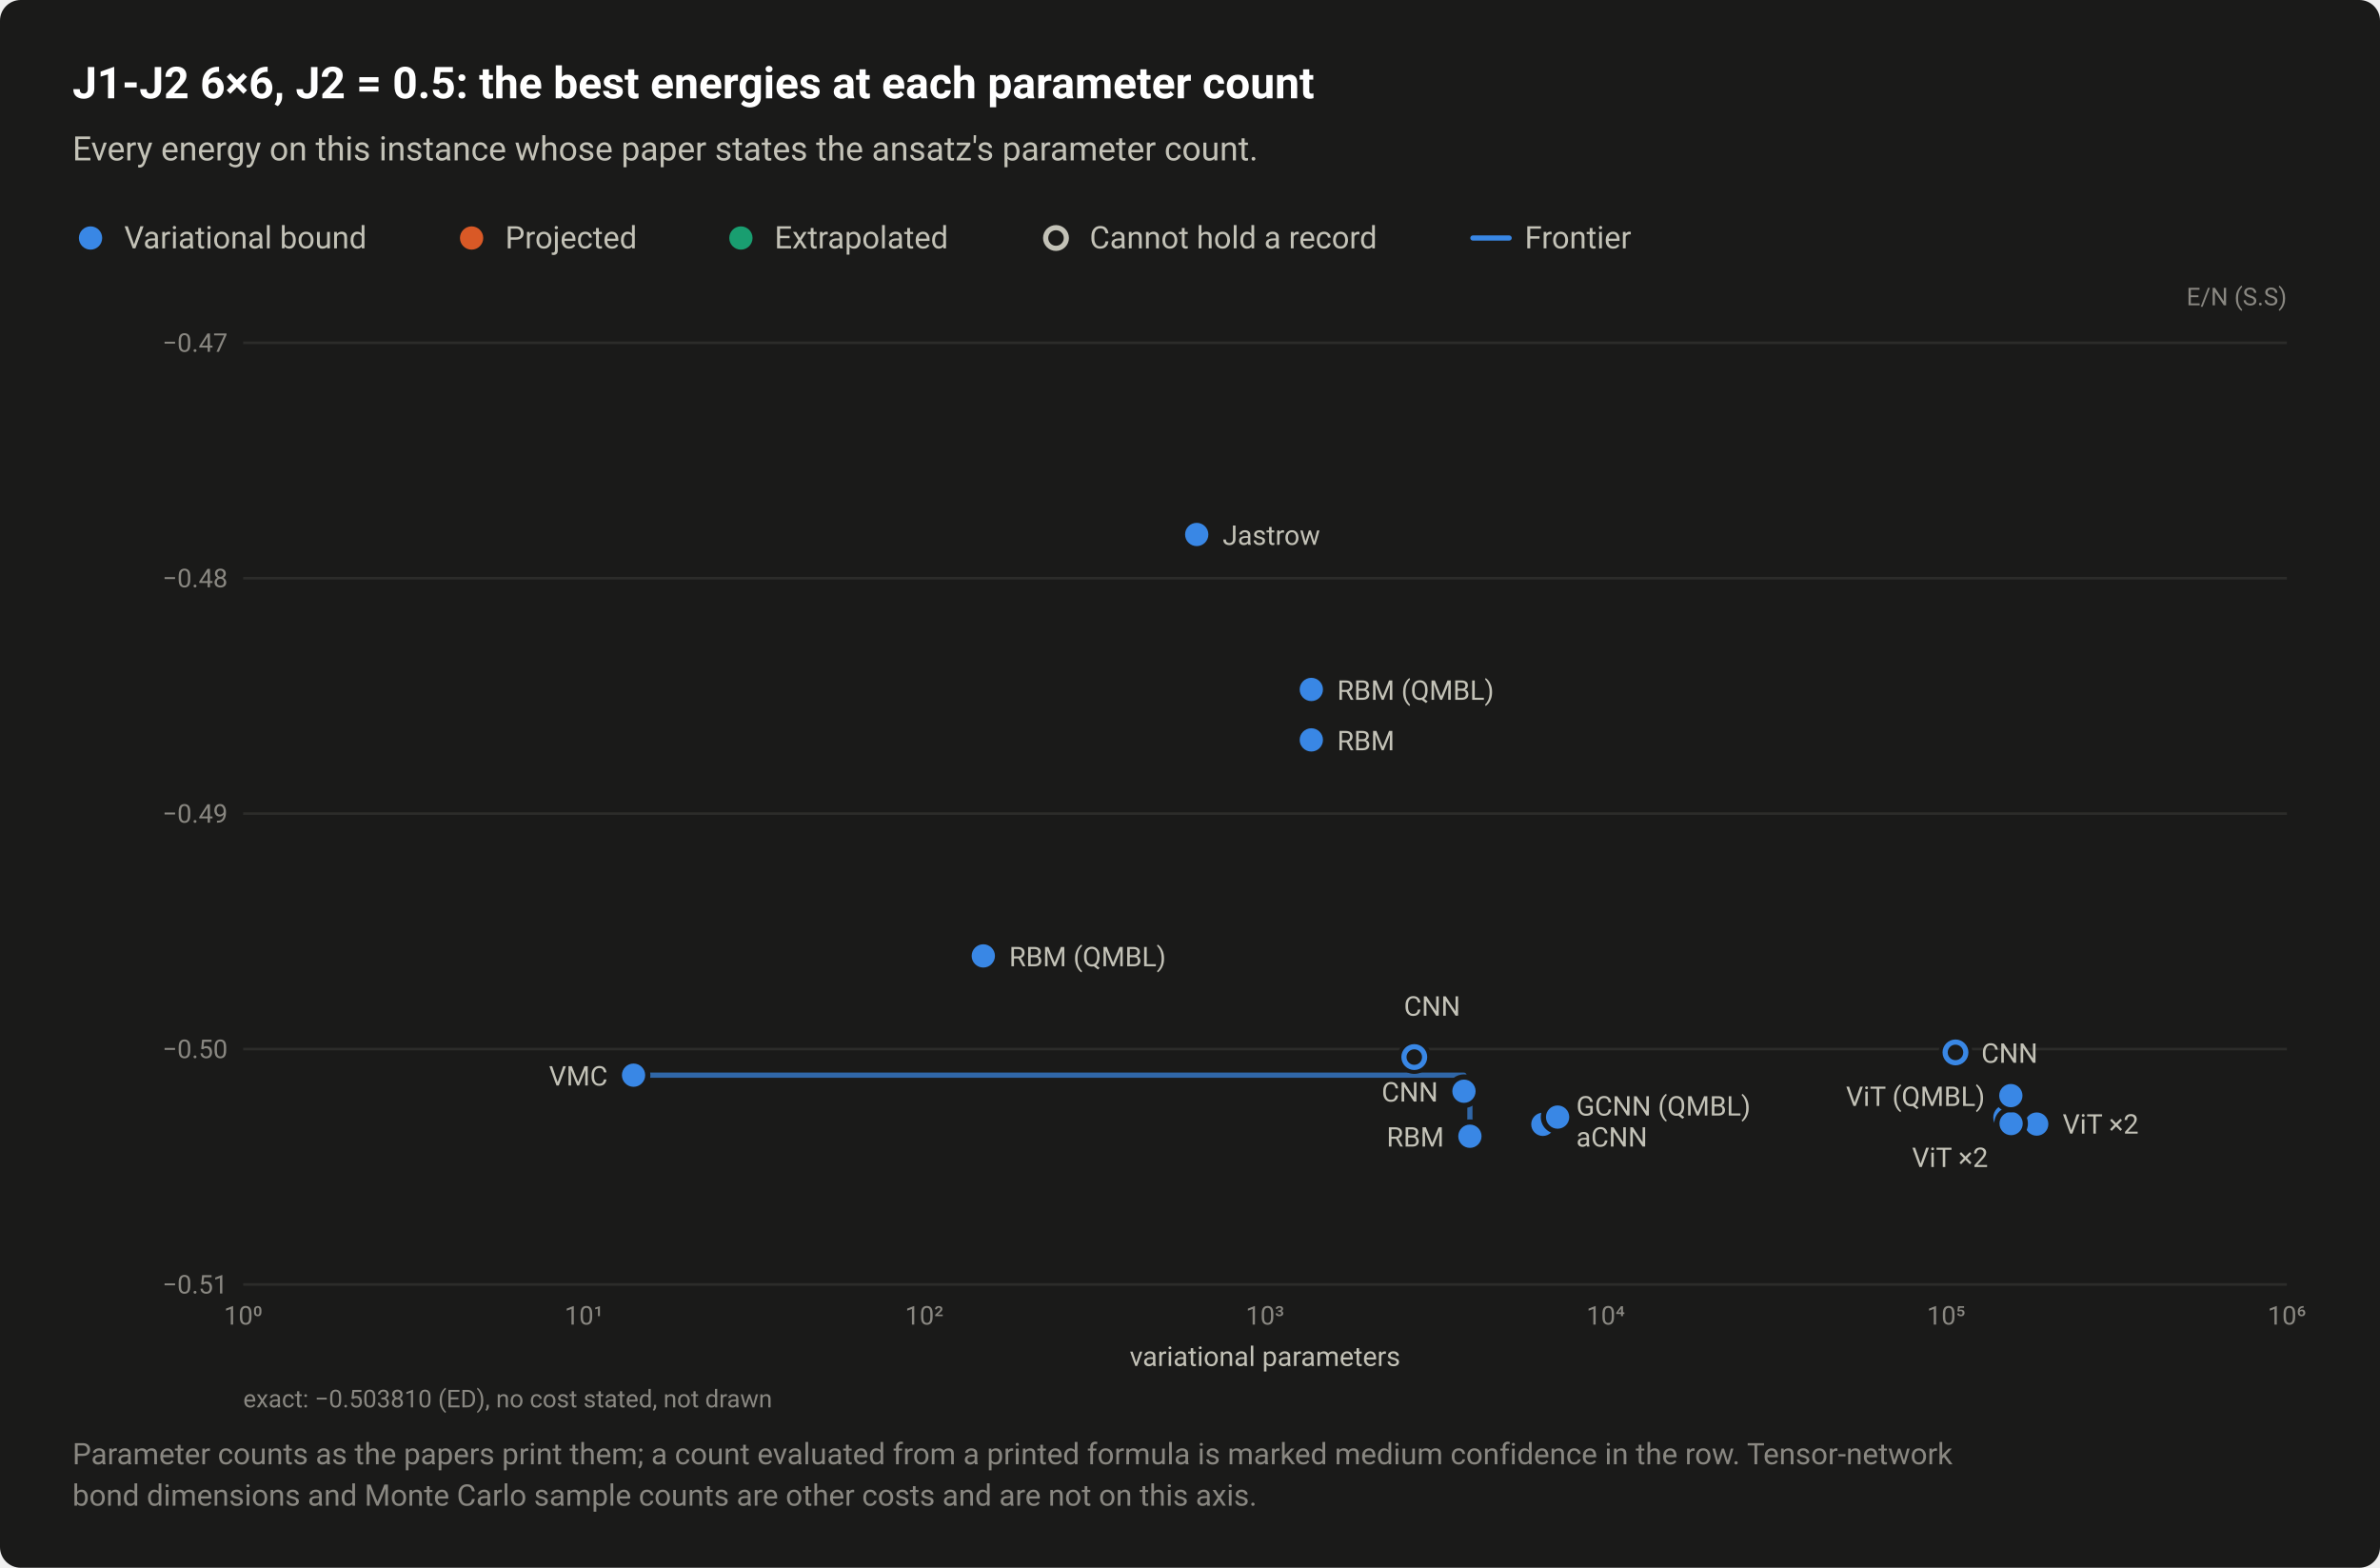
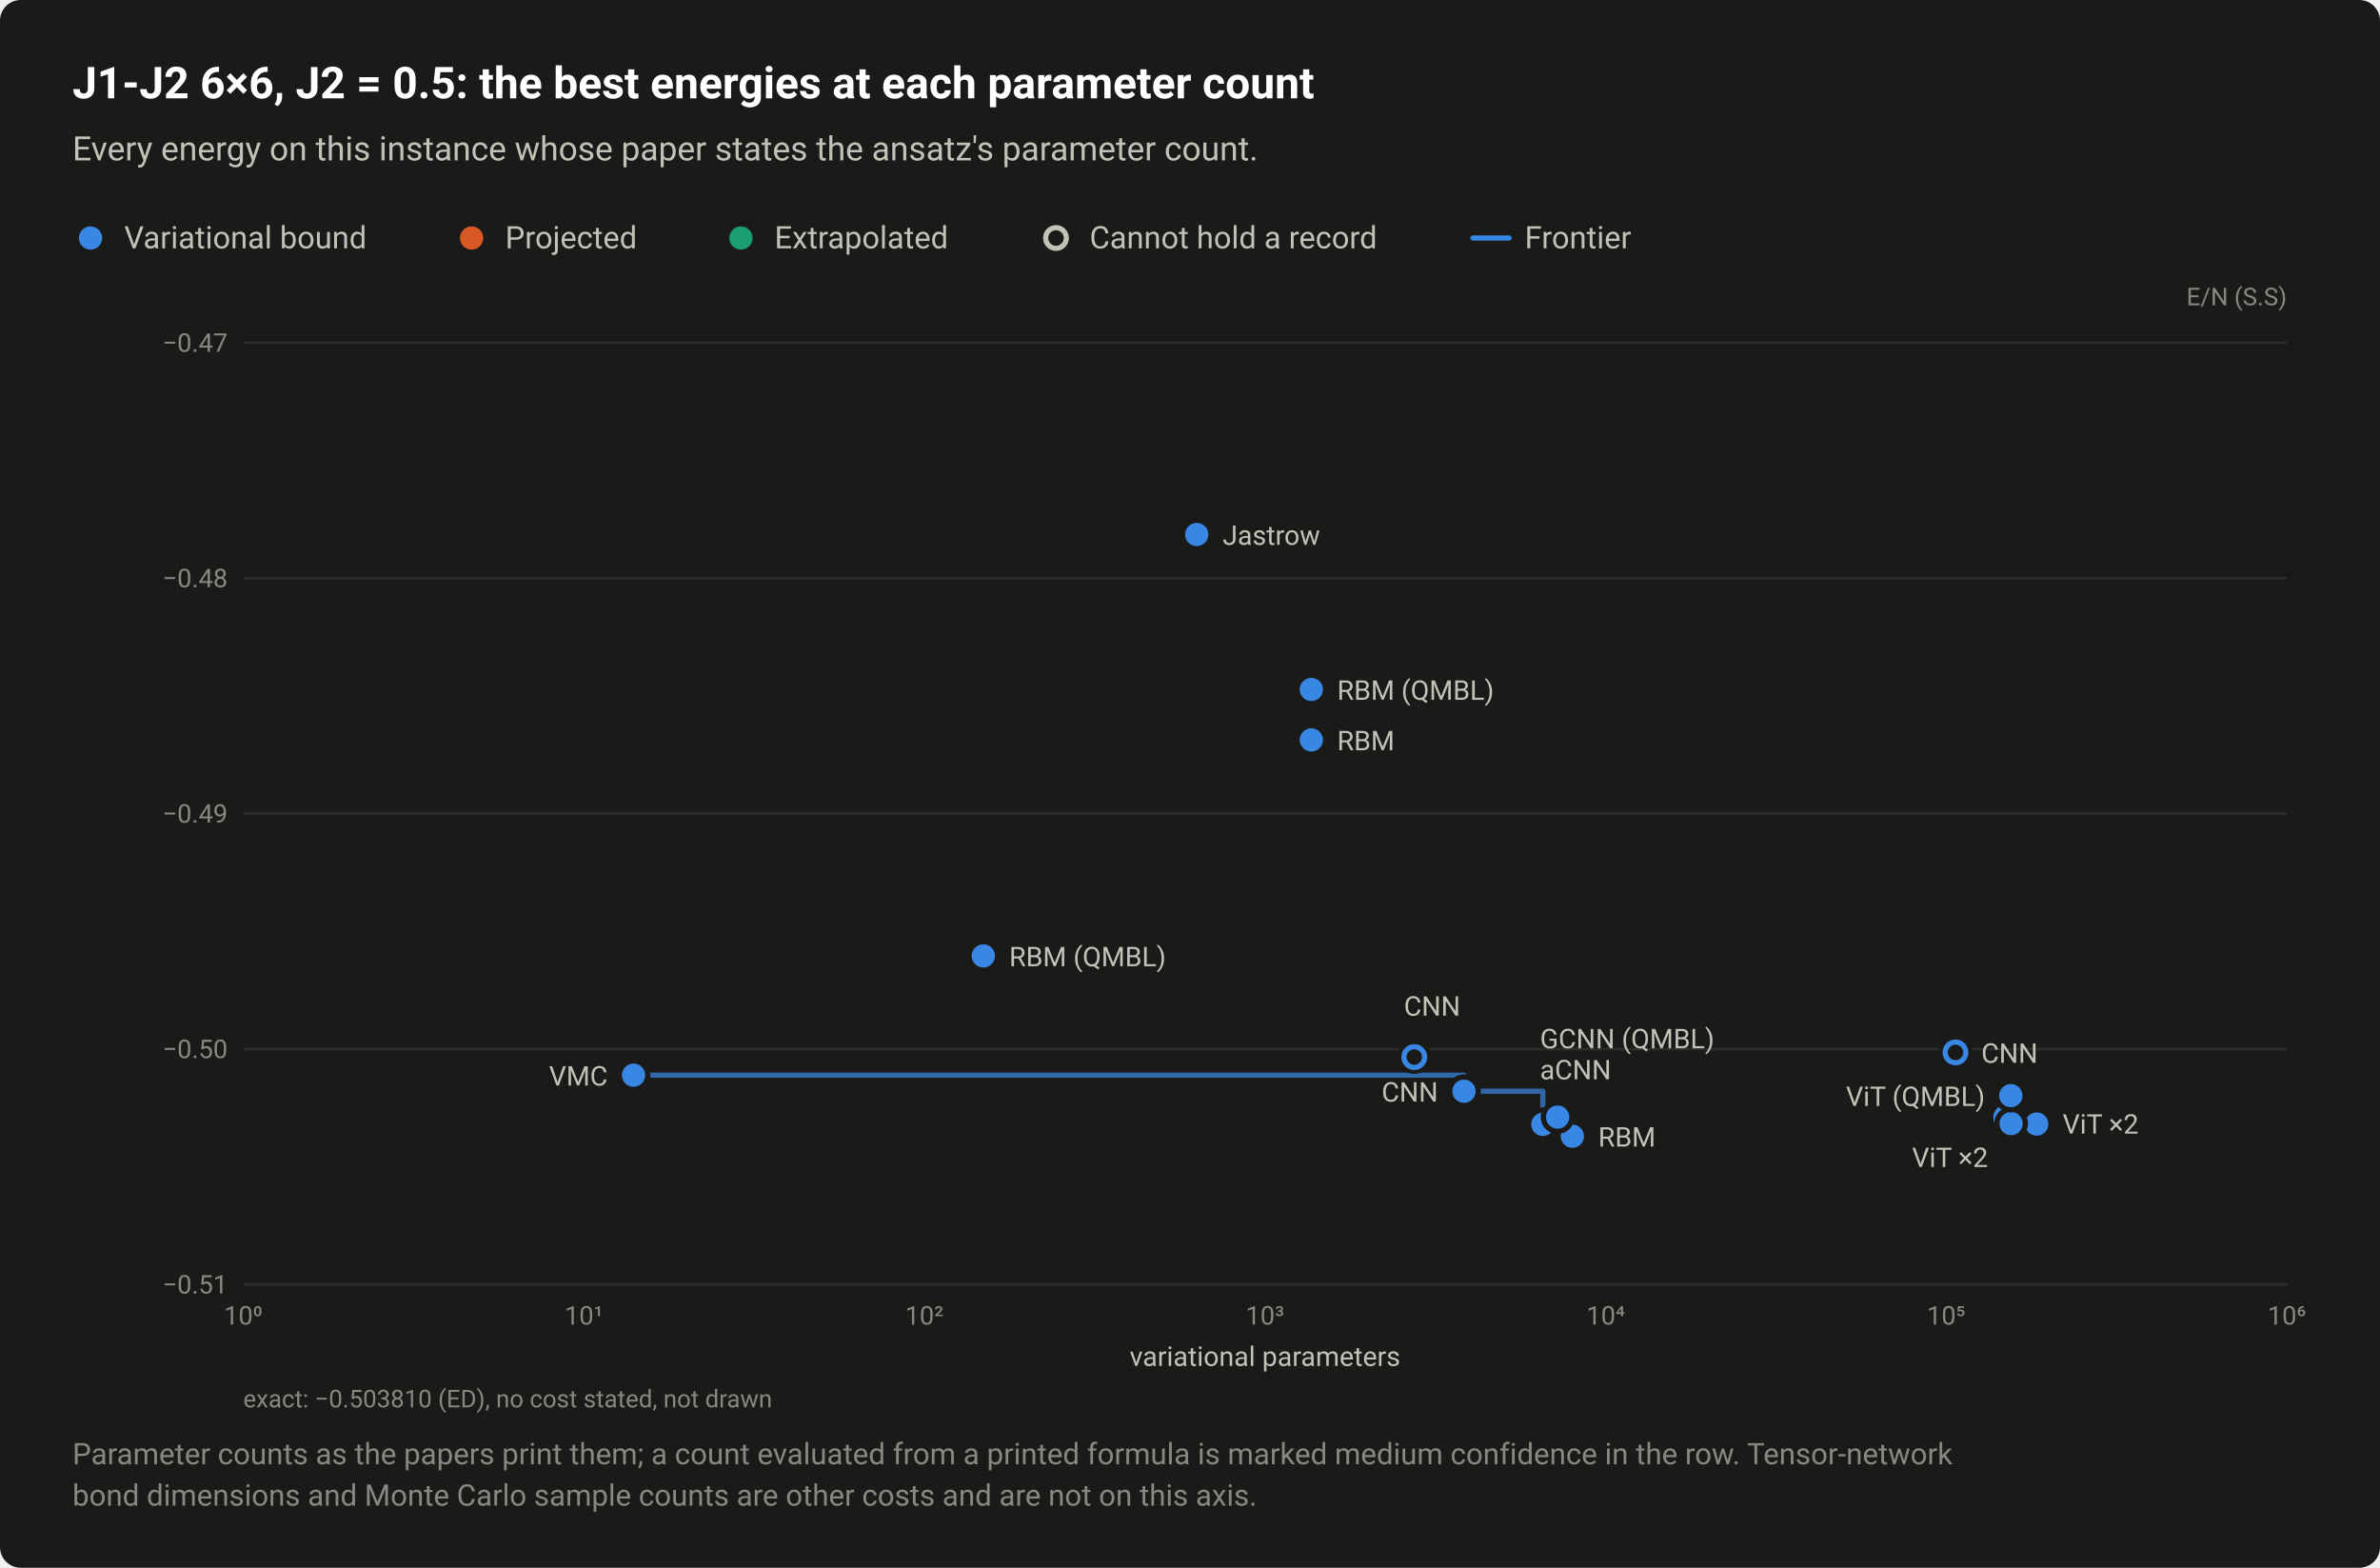
<svg xmlns="http://www.w3.org/2000/svg" width="920" height="606" viewBox="0 0 920 606" role="img" aria-labelledby="title desc">
  <style>text{font-family:system-ui,-apple-system,"Segoe UI",Roboto,"Helvetica Neue",Arial,sans-serif}</style>
  <rect width="920" height="606" rx="8" fill="#1a1a19" />
  <text x="28" y="38" font-size="17" fill="#ffffff" font-weight="600">J1-J2 6×6, J2 = 0.5: the best energies at each parameter count</text>
  <text x="28" y="62" font-size="13" fill="#c3c2b7">Every energy on this instance whose paper states the ansatz's parameter count.</text>
  <circle cx="35" cy="92" r="6.5" fill="#1a1a19" />
  <circle cx="35" cy="92" r="4.5" fill="#3987e5" />
  <text x="48" y="96" font-size="12" fill="#c3c2b7">Variational bound</text>
  <circle cx="182.3" cy="92" r="6.5" fill="#1a1a19" />
  <circle cx="182.3" cy="92" r="4.5" fill="#d95926" />
  <text x="195.3" y="96" font-size="12" fill="#c3c2b7">Projected</text>
  <circle cx="286.4" cy="92" r="6.5" fill="#1a1a19" />
  <circle cx="286.4" cy="92" r="4.5" fill="#199e70" />
  <text x="299.4" y="96" font-size="12" fill="#c3c2b7">Extrapolated</text>
  <circle cx="408.2" cy="92" r="6.5" fill="#1a1a19" />
  <circle cx="408.2" cy="92" r="4" fill="#1a1a19" stroke="#c3c2b7" stroke-width="2" />
  <text x="421.2" y="96" font-size="12" fill="#c3c2b7">Cannot hold a record</text>
  <path d="M569.36 92H583.36" stroke="#3987e5" stroke-width="2" stroke-linecap="round" />
  <text x="589.4" y="96" font-size="12" fill="#c3c2b7">Frontier</text>
  <text x="884" y="118" font-size="9.5" fill="#898781" text-anchor="end">E/N (S.S)</text>
  <path d="M94 496.5H884" stroke="#2c2c2a" stroke-width="1" />
  <text x="88" y="500" font-size="10" fill="#898781" text-anchor="end" style="font-variant-numeric:tabular-nums">−0.51</text>
  <path d="M94 405.5H884" stroke="#2c2c2a" stroke-width="1" />
  <text x="88" y="409" font-size="10" fill="#898781" text-anchor="end" style="font-variant-numeric:tabular-nums">−0.50</text>
  <path d="M94 314.5H884" stroke="#2c2c2a" stroke-width="1" />
  <text x="88" y="318" font-size="10" fill="#898781" text-anchor="end" style="font-variant-numeric:tabular-nums">−0.49</text>
  <path d="M94 223.5H884" stroke="#2c2c2a" stroke-width="1" />
  <text x="88" y="227" font-size="10" fill="#898781" text-anchor="end" style="font-variant-numeric:tabular-nums">−0.48</text>
  <path d="M94 132.5H884" stroke="#2c2c2a" stroke-width="1" />
  <text x="88" y="136" font-size="10" fill="#898781" text-anchor="end" style="font-variant-numeric:tabular-nums">−0.47</text>
  <text x="94" y="512" font-size="10" fill="#898781" text-anchor="middle" style="font-variant-numeric:tabular-nums">10⁰</text>
  <text x="225.7" y="512" font-size="10" fill="#898781" text-anchor="middle" style="font-variant-numeric:tabular-nums">10¹</text>
  <text x="357.3" y="512" font-size="10" fill="#898781" text-anchor="middle" style="font-variant-numeric:tabular-nums">10²</text>
  <text x="489" y="512" font-size="10" fill="#898781" text-anchor="middle" style="font-variant-numeric:tabular-nums">10³</text>
  <text x="620.7" y="512" font-size="10" fill="#898781" text-anchor="middle" style="font-variant-numeric:tabular-nums">10⁴</text>
  <text x="752.3" y="512" font-size="10" fill="#898781" text-anchor="middle" style="font-variant-numeric:tabular-nums">10⁵</text>
  <text x="884" y="512" font-size="10" fill="#898781" text-anchor="middle" style="font-variant-numeric:tabular-nums">10⁶</text>
-   <path d="M244.9 415.6H565.9V421.8H568.2V439.2" fill="none" stroke="#3987e5" stroke-width="2" stroke-linejoin="round" stroke-linecap="round" opacity="0.7" />
+   <path d="M244.9 415.6H565.9V421.8H596.4V434.6H607.8V439.2" fill="none" stroke="#3987e5" stroke-width="2" stroke-linejoin="round" stroke-linecap="round" opacity="0.7" />
  <a class="pt" href="/instances/#r-J1J2_square_36_P_0_5-546febe6">
    <circle cx="546.7" cy="408.6" r="6.5" fill="#1a1a19" />
    <circle cx="546.7" cy="408.6" r="4" fill="#1a1a19" stroke="#3987e5" stroke-width="2" />
  </a>
  <a class="pt" href="/instances/#r-J1J2_square_36_P_0_5-c24d6b5b">
    <circle cx="755.9" cy="406.8" r="6.5" fill="#1a1a19" />
    <circle cx="755.9" cy="406.8" r="4" fill="#1a1a19" stroke="#3987e5" stroke-width="2" />
  </a>
  <a class="pt" href="/instances/#r-J1J2_square_36_P_0_5-a50ea934">
    <circle cx="775.5" cy="432" r="6.5" fill="#1a1a19" />
    <circle cx="775.5" cy="432" r="4" fill="#1a1a19" stroke="#3987e5" stroke-width="2" />
  </a>
  <a class="pt" href="/instances/#r-J1J2_square_36_P_0_5-40590522">
-     <circle cx="568.2" cy="439.2" r="6.5" fill="#1a1a19" />
-     <circle cx="568.2" cy="439.2" r="4.5" fill="#3987e5" />
+     <circle cx="607.8" cy="439.2" r="6.5" fill="#1a1a19" />
+     <circle cx="607.8" cy="439.2" r="4.5" fill="#3987e5" />
  </a>
  <a class="pt" href="/instances/#r-J1J2_square_36_P_0_5-97faa9ed">
    <circle cx="244.9" cy="415.6" r="6.5" fill="#1a1a19" />
    <circle cx="244.9" cy="415.6" r="4.5" fill="#3987e5" />
  </a>
  <a class="pt" href="/instances/#r-J1J2_square_36_P_0_5-6451bead">
    <circle cx="506.9" cy="286" r="6.5" fill="#1a1a19" />
    <circle cx="506.9" cy="286" r="4.5" fill="#3987e5" />
  </a>
  <a class="pt" href="/instances/#r-J1J2_square_36_P_0_5-0c5ff5b1">
    <circle cx="462.6" cy="206.6" r="6.5" fill="#1a1a19" />
    <circle cx="462.6" cy="206.6" r="4.5" fill="#3987e5" />
  </a>
  <a class="pt" href="/instances/#r-J1J2_square_36_P_0_5-d9203e5e">
    <circle cx="565.9" cy="421.8" r="6.5" fill="#1a1a19" />
    <circle cx="565.9" cy="421.8" r="4.5" fill="#3987e5" />
  </a>
  <a class="pt" href="/instances/#r-J1J2_square_36_P_0_5-d69ace1f">
    <circle cx="596.4" cy="434.6" r="6.5" fill="#1a1a19" />
    <circle cx="596.4" cy="434.6" r="4.5" fill="#3987e5" />
  </a>
  <a class="pt" href="/instances/#r-J1J2_square_36_P_0_5-a218cdfa">
    <circle cx="787.3" cy="434" r="6.5" fill="#1a1a19" />
    <circle cx="787.3" cy="434" r="4.5" fill="#3987e5" />
  </a>
  <a class="pt" href="/instances/#r-J1J2_square_36_P_0_5-a3a908ac">
    <circle cx="787.3" cy="434.5" r="6.5" fill="#1a1a19" />
    <circle cx="787.3" cy="434.5" r="4.5" fill="#3987e5" />
  </a>
  <a class="pt" href="/instances/#r-J1J2_square_36_P_0_5-b719942c">
    <circle cx="777.4" cy="434.3" r="6.5" fill="#1a1a19" />
    <circle cx="777.4" cy="434.3" r="4.5" fill="#3987e5" />
  </a>
  <a class="pt" href="/instances/#r-J1J2_square_36_P_0_5-ee3fe380">
    <circle cx="602.1" cy="431.8" r="6.5" fill="#1a1a19" />
    <circle cx="602.1" cy="431.8" r="4.5" fill="#3987e5" />
  </a>
  <a class="pt" href="/instances/#r-J1J2_square_36_P_0_5-b8a5eeaa">
    <circle cx="506.9" cy="266.5" r="6.5" fill="#1a1a19" />
    <circle cx="506.9" cy="266.5" r="4.5" fill="#3987e5" />
  </a>
  <a class="pt" href="/instances/#r-J1J2_square_36_P_0_5-3adffae8">
    <circle cx="380.1" cy="369.5" r="6.5" fill="#1a1a19" />
    <circle cx="380.1" cy="369.5" r="4.5" fill="#3987e5" />
  </a>
  <a class="pt" href="/instances/#r-J1J2_square_36_P_0_5-14eaf5c0">
    <circle cx="777.3" cy="423.5" r="6.5" fill="#1a1a19" />
    <circle cx="777.3" cy="423.5" r="4.5" fill="#3987e5" />
  </a>
  <a class="pt" href="/instances/#r-J1J2_square_36_P_0_5-0c5ff5b1">
    <text x="472.6" y="210.6" font-size="10.5" fill="#c3c2b7" text-anchor="start">Jastrow</text>
  </a>
  <a class="pt" href="/instances/#r-J1J2_square_36_P_0_5-b8a5eeaa">
    <text x="516.9" y="270.5" font-size="10.5" fill="#c3c2b7" text-anchor="start">RBM (QMBL)</text>
  </a>
  <a class="pt" href="/instances/#r-J1J2_square_36_P_0_5-6451bead">
    <text x="516.9" y="290" font-size="10.5" fill="#c3c2b7" text-anchor="start">RBM</text>
  </a>
  <a class="pt" href="/instances/#r-J1J2_square_36_P_0_5-3adffae8">
    <text x="390.1" y="373.5" font-size="10.5" fill="#c3c2b7" text-anchor="start">RBM (QMBL)</text>
  </a>
  <a class="pt" href="/instances/#r-J1J2_square_36_P_0_5-546febe6">
    <text x="542.7" y="392.6" font-size="10.5" fill="#c3c2b7" text-anchor="start">CNN</text>
  </a>
+   <a class="pt" href="/instances/#r-J1J2_square_36_P_0_5-ee3fe380">
+     <text x="595.3" y="405.2" font-size="10.5" fill="#c3c2b7" text-anchor="start">GCNN (QMBL)</text>
+   </a>
  <a class="pt" href="/instances/#r-J1J2_square_36_P_0_5-c24d6b5b">
    <text x="765.9" y="410.8" font-size="10.5" fill="#c3c2b7" text-anchor="start">CNN</text>
+   </a>
+   <a class="pt" href="/instances/#r-J1J2_square_36_P_0_5-d69ace1f">
+     <text x="595.3" y="417.2" font-size="10.5" fill="#c3c2b7" text-anchor="start">aCNN</text>
  </a>
  <a class="pt" href="/instances/#r-J1J2_square_36_P_0_5-97faa9ed">
    <text x="234.9" y="419.6" font-size="10.5" fill="#c3c2b7" text-anchor="end">VMC</text>
  </a>
  <a class="pt" href="/instances/#r-J1J2_square_36_P_0_5-d9203e5e">
    <text x="555.9" y="425.8" font-size="10.5" fill="#c3c2b7" text-anchor="end">CNN</text>
  </a>
  <a class="pt" href="/instances/#r-J1J2_square_36_P_0_5-14eaf5c0">
    <text x="767.3" y="427.5" font-size="10.5" fill="#c3c2b7" text-anchor="end">ViT (QMBL)</text>
  </a>
-   <a class="pt" href="/instances/#r-J1J2_square_36_P_0_5-ee3fe380">
-     <text x="609.3" y="431.2" font-size="10.5" fill="#c3c2b7" text-anchor="start">GCNN (QMBL)</text>
-   </a>
  <a class="pt" href="/instances/#r-J1J2_square_36_P_0_5-a3a908ac" data-rows="r-J1J2_square_36_P_0_5-a3a908ac r-J1J2_square_36_P_0_5-a218cdfa">
    <text x="797.3" y="438.2" font-size="10.5" fill="#c3c2b7" text-anchor="start">ViT ×2</text>
  </a>
-   <a class="pt" href="/instances/#r-J1J2_square_36_P_0_5-d69ace1f">
-     <text x="609.3" y="443.2" font-size="10.5" fill="#c3c2b7" text-anchor="start">aCNN</text>
-   </a>
  <a class="pt" href="/instances/#r-J1J2_square_36_P_0_5-40590522">
-     <text x="558.2" y="443.2" font-size="10.5" fill="#c3c2b7" text-anchor="end">RBM</text>
+     <text x="617.8" y="443.2" font-size="10.5" fill="#c3c2b7" text-anchor="start">RBM</text>
  </a>
  <a class="pt" href="/instances/#r-J1J2_square_36_P_0_5-b719942c" data-rows="r-J1J2_square_36_P_0_5-b719942c r-J1J2_square_36_P_0_5-a50ea934">
    <text x="768.5" y="451.1" font-size="10.5" fill="#c3c2b7" text-anchor="end">ViT ×2</text>
  </a>
  <text x="489" y="528" font-size="10.5" fill="#c3c2b7" text-anchor="middle">variational parameters</text>
  <text x="94" y="544" font-size="9.5" fill="#898781">exact: −0.503810 (ED), no cost stated, not drawn</text>
  <text x="28" y="566" font-size="11.5" fill="#898781">Parameter counts as the papers print them; a count evaluated from a printed formula is marked medium confidence in the row. Tensor-network</text>
  <text x="28" y="582" font-size="11.5" fill="#898781">bond dimensions and Monte Carlo sample counts are other costs and are not on this axis.</text>
</svg>
